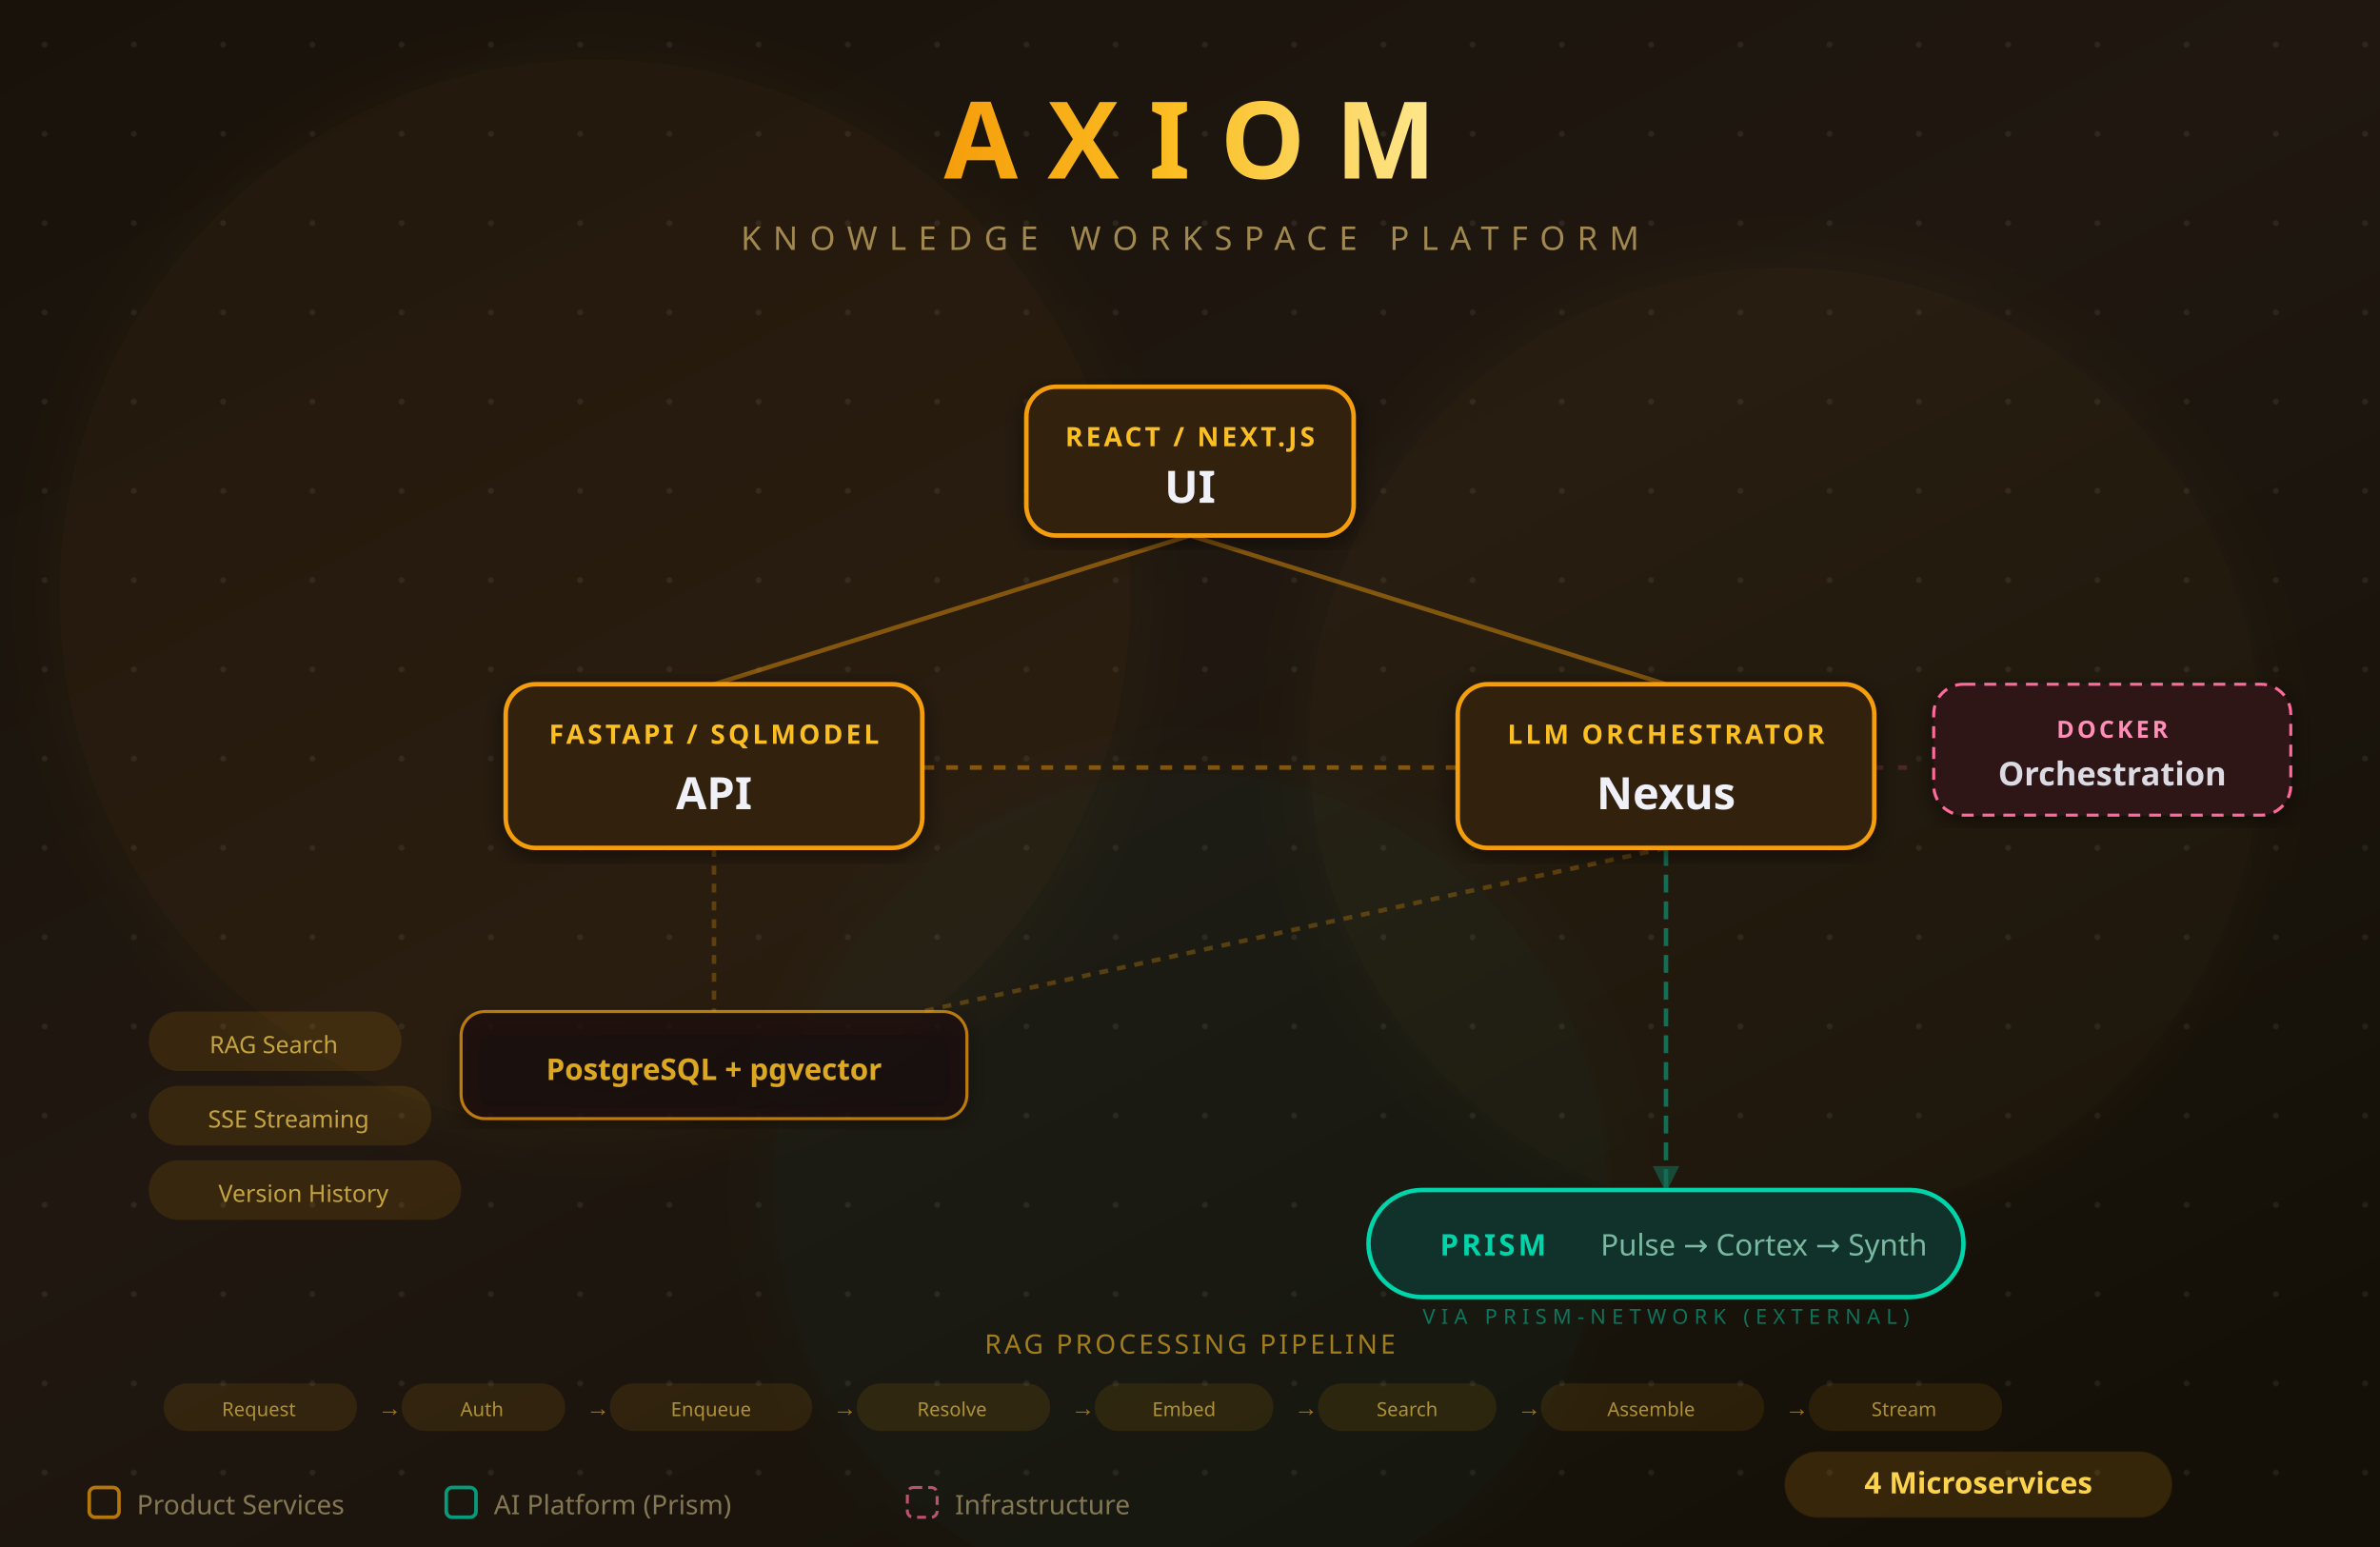
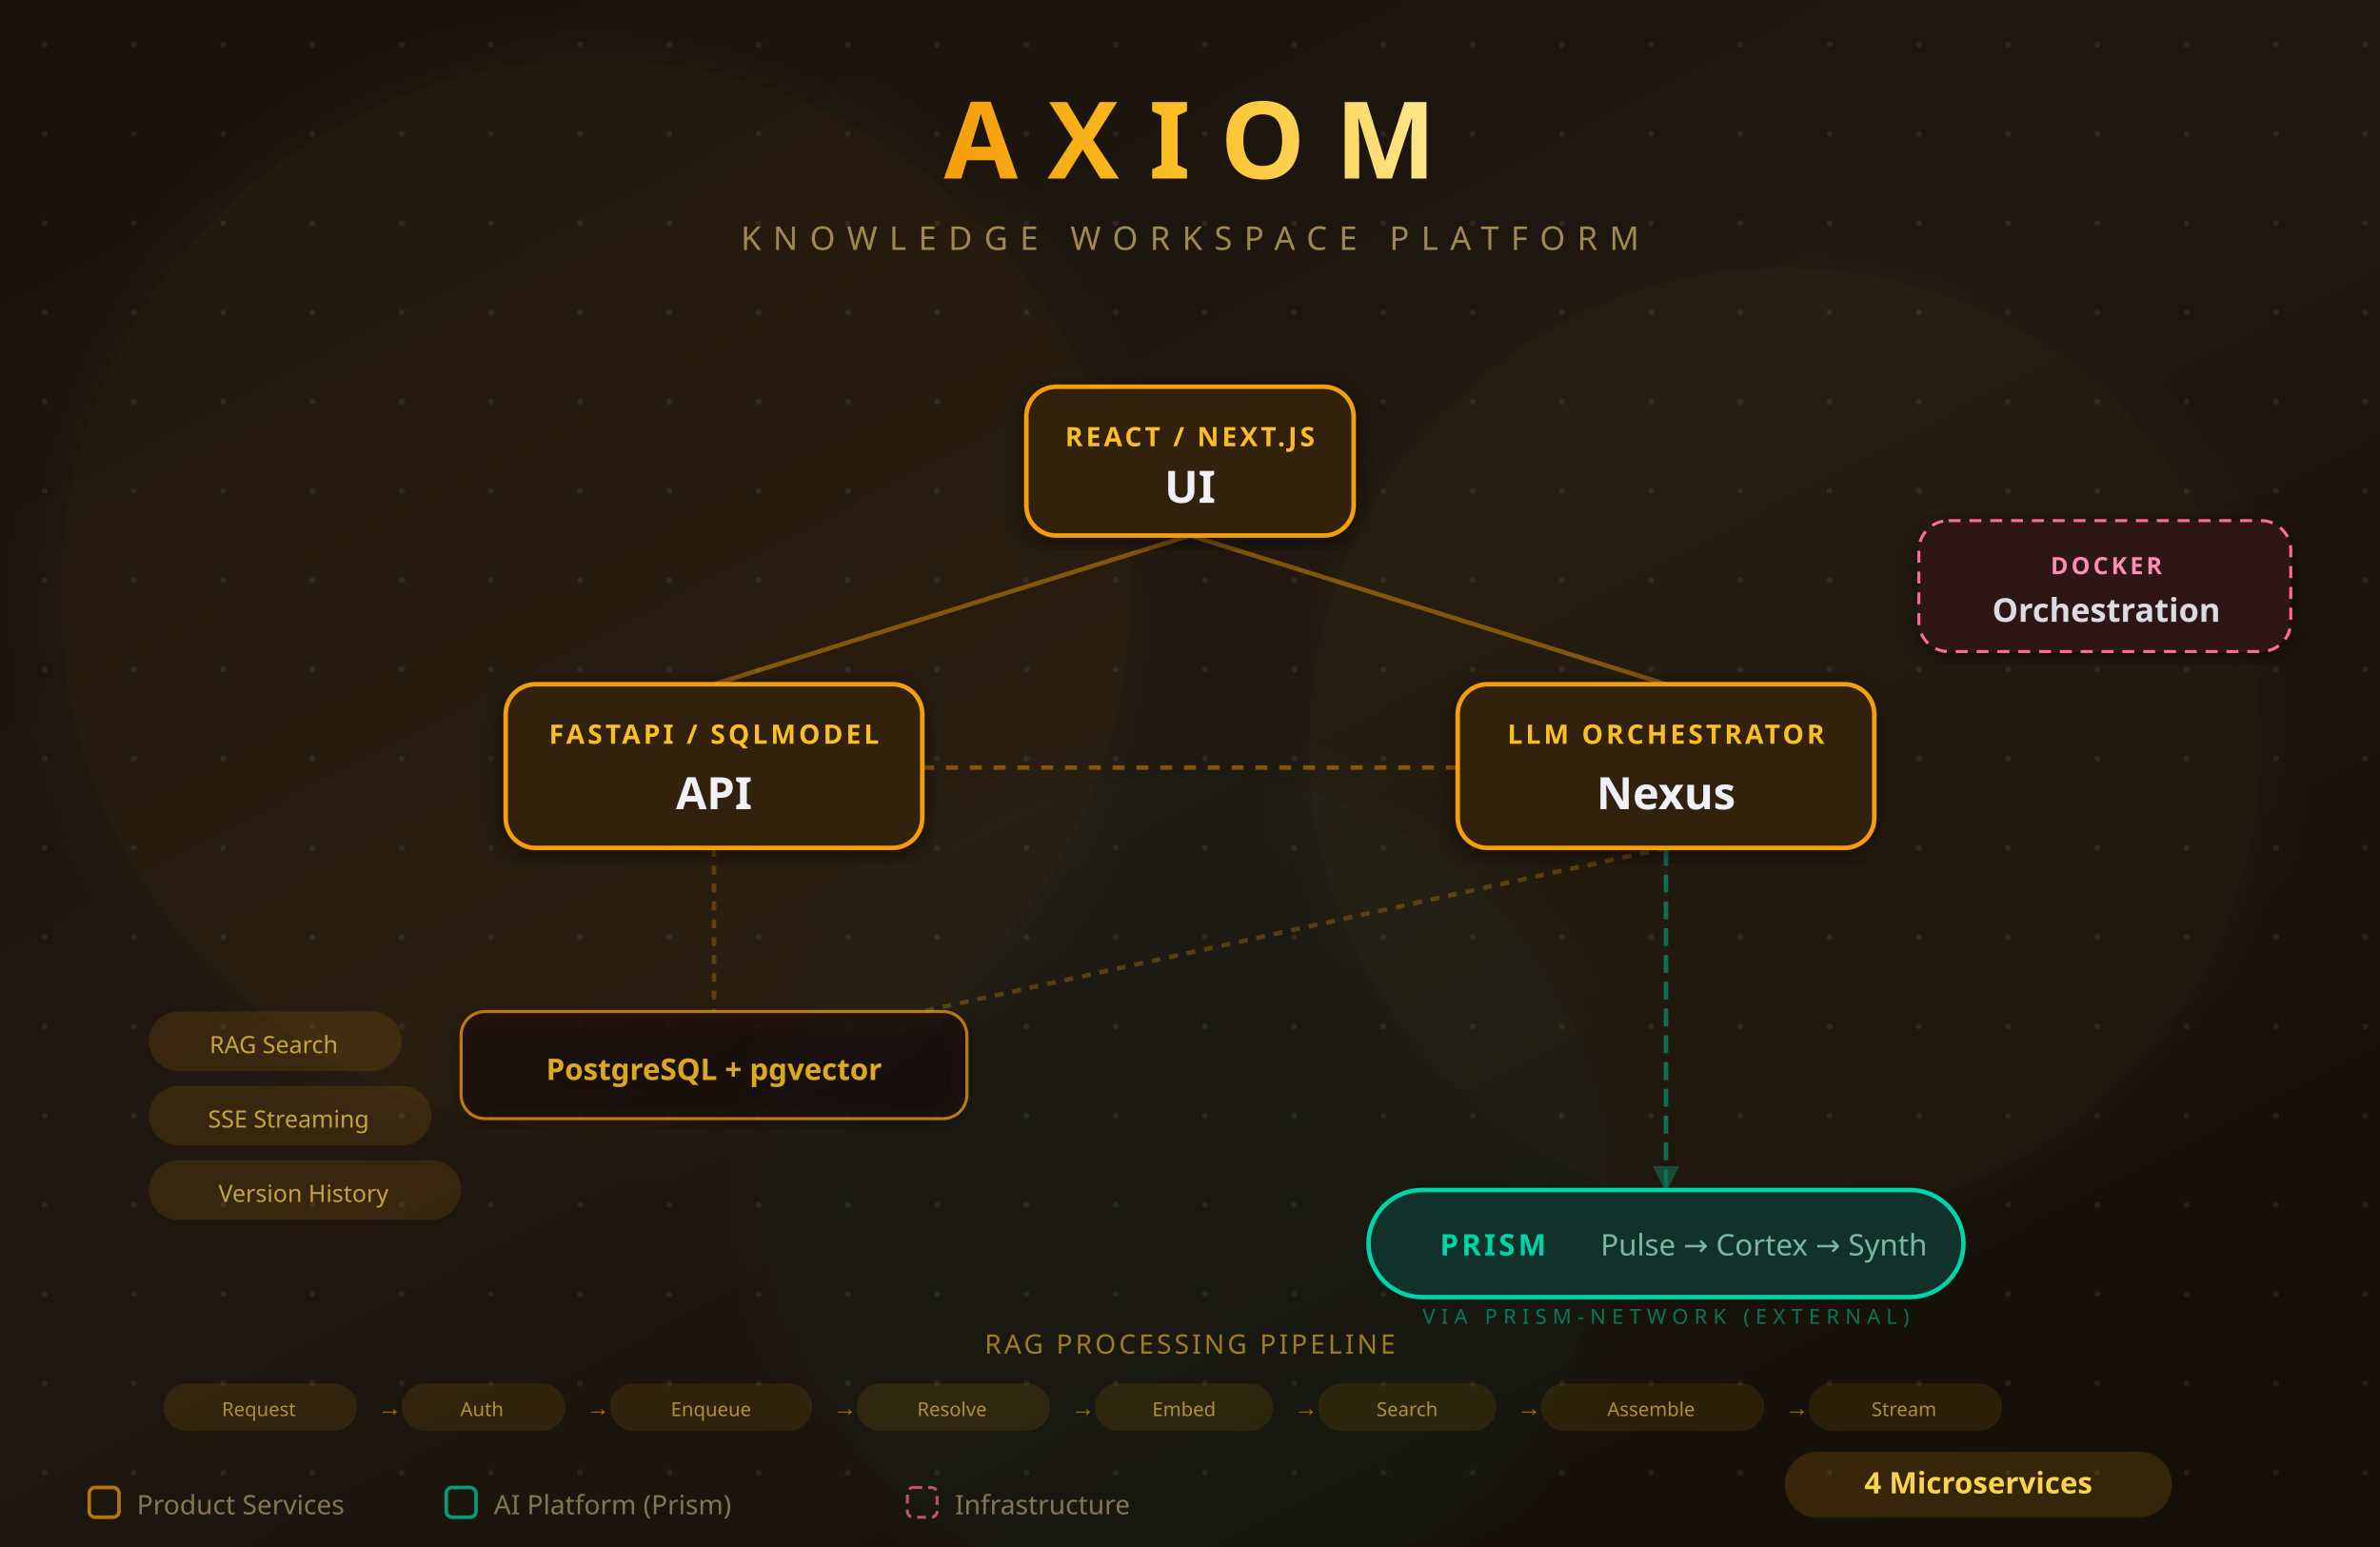
<svg xmlns="http://www.w3.org/2000/svg" viewBox="0 0 800 520">
  <defs>
    <linearGradient id="bg" x1="0" y1="0" x2="0.8" y2="1">
      <stop offset="0%" stop-color="#18120a" />
      <stop offset="50%" stop-color="#201810" />
      <stop offset="100%" stop-color="#141008" />
    </linearGradient>
    <linearGradient id="titleGrad" x1="0" y1="0" x2="1" y2="0">
      <stop offset="0%" stop-color="#f59e0b" />
      <stop offset="50%" stop-color="#fbbf24" />
      <stop offset="100%" stop-color="#fde68a" />
    </linearGradient>
    <filter id="glowSoft">
      <feGaussianBlur stdDeviation="12" result="blur" />
      <feMerge>
        <feMergeNode in="blur" />
        <feMergeNode in="SourceGraphic" />
      </feMerge>
    </filter>
    <filter id="nodeShadow">
      <feDropShadow dx="0" dy="2" stdDeviation="4" flood-color="#000" flood-opacity="0.5" />
    </filter>
    <marker id="arrowAmber" viewBox="0 0 10 10" refX="9" refY="5" markerWidth="6" markerHeight="6" orient="auto-start-reverse">
      <path d="M 0 0 L 10 5 L 0 10 z" fill="#f59e0b" opacity="0.6" />
    </marker>
    <marker id="arrowTeal" viewBox="0 0 10 10" refX="9" refY="5" markerWidth="6" markerHeight="6" orient="auto-start-reverse">
      <path d="M 0 0 L 10 5 L 0 10 z" fill="#00d4aa" opacity="0.6" />
    </marker>
  </defs>
  <rect width="800" height="520" fill="url(#bg)" />
  <g opacity="0.07">
    <pattern id="dots" x="0" y="0" width="30" height="30" patternUnits="userSpaceOnUse">
      <circle cx="15" cy="15" r="1" fill="#ffffff" />
    </pattern>
    <rect width="800" height="520" fill="url(#dots)" />
  </g>
  <circle cx="200" cy="200" r="180" fill="#f59e0b" opacity="0.04" filter="url(#glowSoft)" />
  <circle cx="600" cy="250" r="160" fill="#fbbf24" opacity="0.035" filter="url(#glowSoft)" />
  <circle cx="400" cy="400" r="140" fill="#00d4aa" opacity="0.03" filter="url(#glowSoft)" />
  <text x="400" y="60" text-anchor="middle" font-size="36" font-weight="800" fill="url(#titleGrad)" font-family="'Segoe UI', system-ui, -apple-system, sans-serif" letter-spacing="10">AXIOM</text>
  <text x="400" y="84" text-anchor="middle" font-size="11" fill="#a08850" font-family="'Segoe UI', system-ui, sans-serif" letter-spacing="4" font-weight="400">KNOWLEDGE WORKSPACE PLATFORM</text>
  <g stroke-width="1.5" fill="none" opacity="0.45">
    <line x1="400" y1="180" x2="240" y2="230" stroke="#f59e0b" />
    <line x1="400" y1="180" x2="560" y2="230" stroke="#f59e0b" />
    <line x1="310" y1="258" x2="490" y2="258" stroke="#f59e0b" stroke-dasharray="4 4" />
    <line x1="240" y1="285" x2="240" y2="340" stroke="#f59e0b" stroke-dasharray="3 3" opacity="0.6" />
    <line x1="560" y1="285" x2="310" y2="340" stroke="#f59e0b" stroke-dasharray="3 3" opacity="0.6" />
    <line x1="560" y1="285" x2="560" y2="400" stroke="#00d4aa" stroke-dasharray="6 3" marker-end="url(#arrowTeal)" />
-     <line x1="630" y1="258" x2="645" y2="258" stroke="#ff6b9d" opacity="0.4" stroke-dasharray="3 5" />
  </g>
  <g filter="url(#nodeShadow)">
    <rect x="345" y="130" width="110" height="50" rx="10" fill="#201810" stroke="#f59e0b" stroke-width="1.5" />
    <rect x="345" y="130" width="110" height="50" rx="10" fill="#f59e0b" opacity="0.08" />
    <text x="400" y="150" text-anchor="middle" font-size="9" fill="#fbbf24" font-family="'Segoe UI', system-ui, sans-serif" font-weight="600" letter-spacing="1">REACT / NEXT.JS</text>
    <text x="400" y="169" text-anchor="middle" font-size="15" fill="#f0f0f8" font-family="'Segoe UI', system-ui, sans-serif" font-weight="700">UI</text>
  </g>
  <g filter="url(#nodeShadow)">
    <rect x="170" y="230" width="140" height="55" rx="10" fill="#201810" stroke="#f59e0b" stroke-width="1.5" />
    <rect x="170" y="230" width="140" height="55" rx="10" fill="#f59e0b" opacity="0.08" />
    <text x="240" y="250" text-anchor="middle" font-size="9" fill="#fbbf24" font-family="'Segoe UI', system-ui, sans-serif" font-weight="600" letter-spacing="1">FASTAPI / SQLMODEL</text>
    <text x="240" y="272" text-anchor="middle" font-size="15" fill="#f0f0f8" font-family="'Segoe UI', system-ui, sans-serif" font-weight="700">API</text>
  </g>
  <g filter="url(#nodeShadow)">
    <rect x="490" y="230" width="140" height="55" rx="10" fill="#201810" stroke="#f59e0b" stroke-width="1.5" />
    <rect x="490" y="230" width="140" height="55" rx="10" fill="#f59e0b" opacity="0.08" />
    <text x="560" y="250" text-anchor="middle" font-size="9" fill="#fbbf24" font-family="'Segoe UI', system-ui, sans-serif" font-weight="600" letter-spacing="1">LLM ORCHESTRATOR</text>
    <text x="560" y="272" text-anchor="middle" font-size="15" fill="#f0f0f8" font-family="'Segoe UI', system-ui, sans-serif" font-weight="700">Nexus</text>
  </g>
  <g filter="url(#nodeShadow)">
-     <rect x="650" y="230" width="120" height="44" rx="10" fill="#201210" stroke="#ff6b9d" stroke-width="1" stroke-dasharray="4 3" />
-     <rect x="650" y="230" width="120" height="44" rx="10" fill="#ff6b9d" opacity="0.06" />
-     <text x="710" y="248" text-anchor="middle" font-size="8" fill="#ff8db5" font-family="'Segoe UI', system-ui, sans-serif" font-weight="600" letter-spacing="1">DOCKER</text>
-     <text x="710" y="264" text-anchor="middle" font-size="11" fill="#f0f0f8" font-family="'Segoe UI', system-ui, sans-serif" font-weight="600" opacity="0.9">Orchestration</text>
+     <rect x="645" y="175" width="125" height="44" rx="10" fill="#201210" stroke="#ff6b9d" stroke-width="1" stroke-dasharray="4 3" />
+     <rect x="645" y="175" width="125" height="44" rx="10" fill="#ff6b9d" opacity="0.06" />
+     <text x="708" y="193" text-anchor="middle" font-size="8" fill="#ff8db5" font-family="'Segoe UI', system-ui, sans-serif" font-weight="600" letter-spacing="1">DOCKER</text>
+     <text x="708" y="209" text-anchor="middle" font-size="11" fill="#f0f0f8" font-family="'Segoe UI', system-ui, sans-serif" font-weight="600" opacity="0.9">Orchestration</text>
  </g>
  <g filter="url(#nodeShadow)">
    <rect x="155" y="340" width="170" height="36" rx="8" fill="#201810" stroke="#f59e0b" stroke-width="1" opacity="0.7" />
    <text x="240" y="363" text-anchor="middle" font-size="10" fill="#fbbf24" font-family="'Segoe UI', system-ui, sans-serif" font-weight="600" opacity="0.85">PostgreSQL + pgvector</text>
  </g>
  <g transform="translate(460, 400)">
    <rect x="0" y="0" width="200" height="36" rx="18" fill="#122420" stroke="#00d4aa" stroke-width="1.5" />
    <rect x="0" y="0" width="200" height="36" rx="18" fill="#00d4aa" opacity="0.08" />
    <text x="24" y="22" font-size="10" fill="#00d4aa" font-family="'Segoe UI', system-ui, sans-serif" font-weight="700" letter-spacing="1">PRISM</text>
    <text x="78" y="22" font-size="10" fill="#7ab8a0" font-family="'Segoe UI', system-ui, sans-serif" font-weight="400">Pulse → Cortex → Synth</text>
  </g>
  <text x="560" y="445" text-anchor="middle" font-size="7" fill="#00d4aa" font-family="'Segoe UI', system-ui, sans-serif" opacity="0.5" letter-spacing="2">VIA PRISM-NETWORK (EXTERNAL)</text>
  <text x="400" y="455" text-anchor="middle" font-size="9" fill="#fbbf24" font-family="'Segoe UI', system-ui, sans-serif" opacity="0.6" letter-spacing="1">RAG PROCESSING PIPELINE</text>
  <g transform="translate(55, 465)" opacity="0.65">
    <rect x="0" y="0" width="65" height="16" rx="8" fill="#f59e0b" opacity="0.15" />
    <text x="32" y="11" text-anchor="middle" font-size="6.5" fill="#fcd34d" font-family="'Segoe UI', system-ui, sans-serif">Request</text>
    <text x="72" y="11" fill="#f59e0b" font-size="8">→</text>
    <rect x="80" y="0" width="55" height="16" rx="8" fill="#f59e0b" opacity="0.15" />
    <text x="107" y="11" text-anchor="middle" font-size="6.5" fill="#fcd34d" font-family="'Segoe UI', system-ui, sans-serif">Auth</text>
    <text x="142" y="11" fill="#f59e0b" font-size="8">→</text>
    <rect x="150" y="0" width="68" height="16" rx="8" fill="#f59e0b" opacity="0.15" />
    <text x="184" y="11" text-anchor="middle" font-size="6.5" fill="#fcd34d" font-family="'Segoe UI', system-ui, sans-serif">Enqueue</text>
    <text x="225" y="11" fill="#f59e0b" font-size="8">→</text>
    <rect x="233" y="0" width="65" height="16" rx="8" fill="#f59e0b" opacity="0.15" />
    <text x="265" y="11" text-anchor="middle" font-size="6.5" fill="#fcd34d" font-family="'Segoe UI', system-ui, sans-serif">Resolve</text>
    <text x="305" y="11" fill="#f59e0b" font-size="8">→</text>
    <rect x="313" y="0" width="60" height="16" rx="8" fill="#f59e0b" opacity="0.15" />
    <text x="343" y="11" text-anchor="middle" font-size="6.5" fill="#fcd34d" font-family="'Segoe UI', system-ui, sans-serif">Embed</text>
    <text x="380" y="11" fill="#f59e0b" font-size="8">→</text>
    <rect x="388" y="0" width="60" height="16" rx="8" fill="#f59e0b" opacity="0.15" />
    <text x="418" y="11" text-anchor="middle" font-size="6.5" fill="#fcd34d" font-family="'Segoe UI', system-ui, sans-serif">Search</text>
    <text x="455" y="11" fill="#f59e0b" font-size="8">→</text>
    <rect x="463" y="0" width="75" height="16" rx="8" fill="#f59e0b" opacity="0.15" />
    <text x="500" y="11" text-anchor="middle" font-size="6.5" fill="#fcd34d" font-family="'Segoe UI', system-ui, sans-serif">Assemble</text>
    <text x="545" y="11" fill="#f59e0b" font-size="8">→</text>
    <rect x="553" y="0" width="65" height="16" rx="8" fill="#f59e0b" opacity="0.15" />
    <text x="585" y="11" text-anchor="middle" font-size="6.5" fill="#fcd34d" font-family="'Segoe UI', system-ui, sans-serif">Stream</text>
  </g>
  <g transform="translate(30, 500)" opacity="0.7">
    <rect x="0" y="0" width="10" height="10" rx="2" stroke="#f59e0b" stroke-width="1.2" fill="none" />
    <text x="16" y="9" font-size="9" fill="#b0a070" font-family="'Segoe UI', system-ui, sans-serif">Product Services</text>
    <rect x="120" y="0" width="10" height="10" rx="2" stroke="#00d4aa" stroke-width="1.2" fill="none" />
    <text x="136" y="9" font-size="9" fill="#b0a070" font-family="'Segoe UI', system-ui, sans-serif">AI Platform (Prism)</text>
    <rect x="275" y="0" width="10" height="10" rx="2" stroke="#ff6b9d" stroke-width="1" fill="none" stroke-dasharray="3 2" />
    <text x="291" y="9" font-size="9" fill="#b0a070" font-family="'Segoe UI', system-ui, sans-serif">Infrastructure</text>
  </g>
  <g transform="translate(600, 500)">
    <rect x="0" y="-12" width="130" height="22" rx="11" fill="#f59e0b" opacity="0.15" stroke="#f59e0b" stroke-width="0.5" stroke-opacity="0.4" />
    <text x="65" y="2" text-anchor="middle" font-size="10" fill="#fcd34d" font-family="'Segoe UI', system-ui, sans-serif" font-weight="600">4 Microservices</text>
  </g>
  <g transform="translate(50, 340)" opacity="0.75">
    <rect x="0" y="0" width="85" height="20" rx="10" fill="#f59e0b" opacity="0.15" />
    <text x="42" y="14" text-anchor="middle" font-size="8" fill="#fcd34d" font-family="'Segoe UI', system-ui, sans-serif" font-weight="500">RAG Search</text>
  </g>
  <g transform="translate(50, 365)" opacity="0.75">
    <rect x="0" y="0" width="95" height="20" rx="10" fill="#f59e0b" opacity="0.15" />
    <text x="47" y="14" text-anchor="middle" font-size="8" fill="#fcd34d" font-family="'Segoe UI', system-ui, sans-serif" font-weight="500">SSE Streaming</text>
  </g>
  <g transform="translate(50, 390)" opacity="0.75">
    <rect x="0" y="0" width="105" height="20" rx="10" fill="#f59e0b" opacity="0.15" />
    <text x="52" y="14" text-anchor="middle" font-size="8" fill="#fcd34d" font-family="'Segoe UI', system-ui, sans-serif" font-weight="500">Version History</text>
  </g>
</svg>
